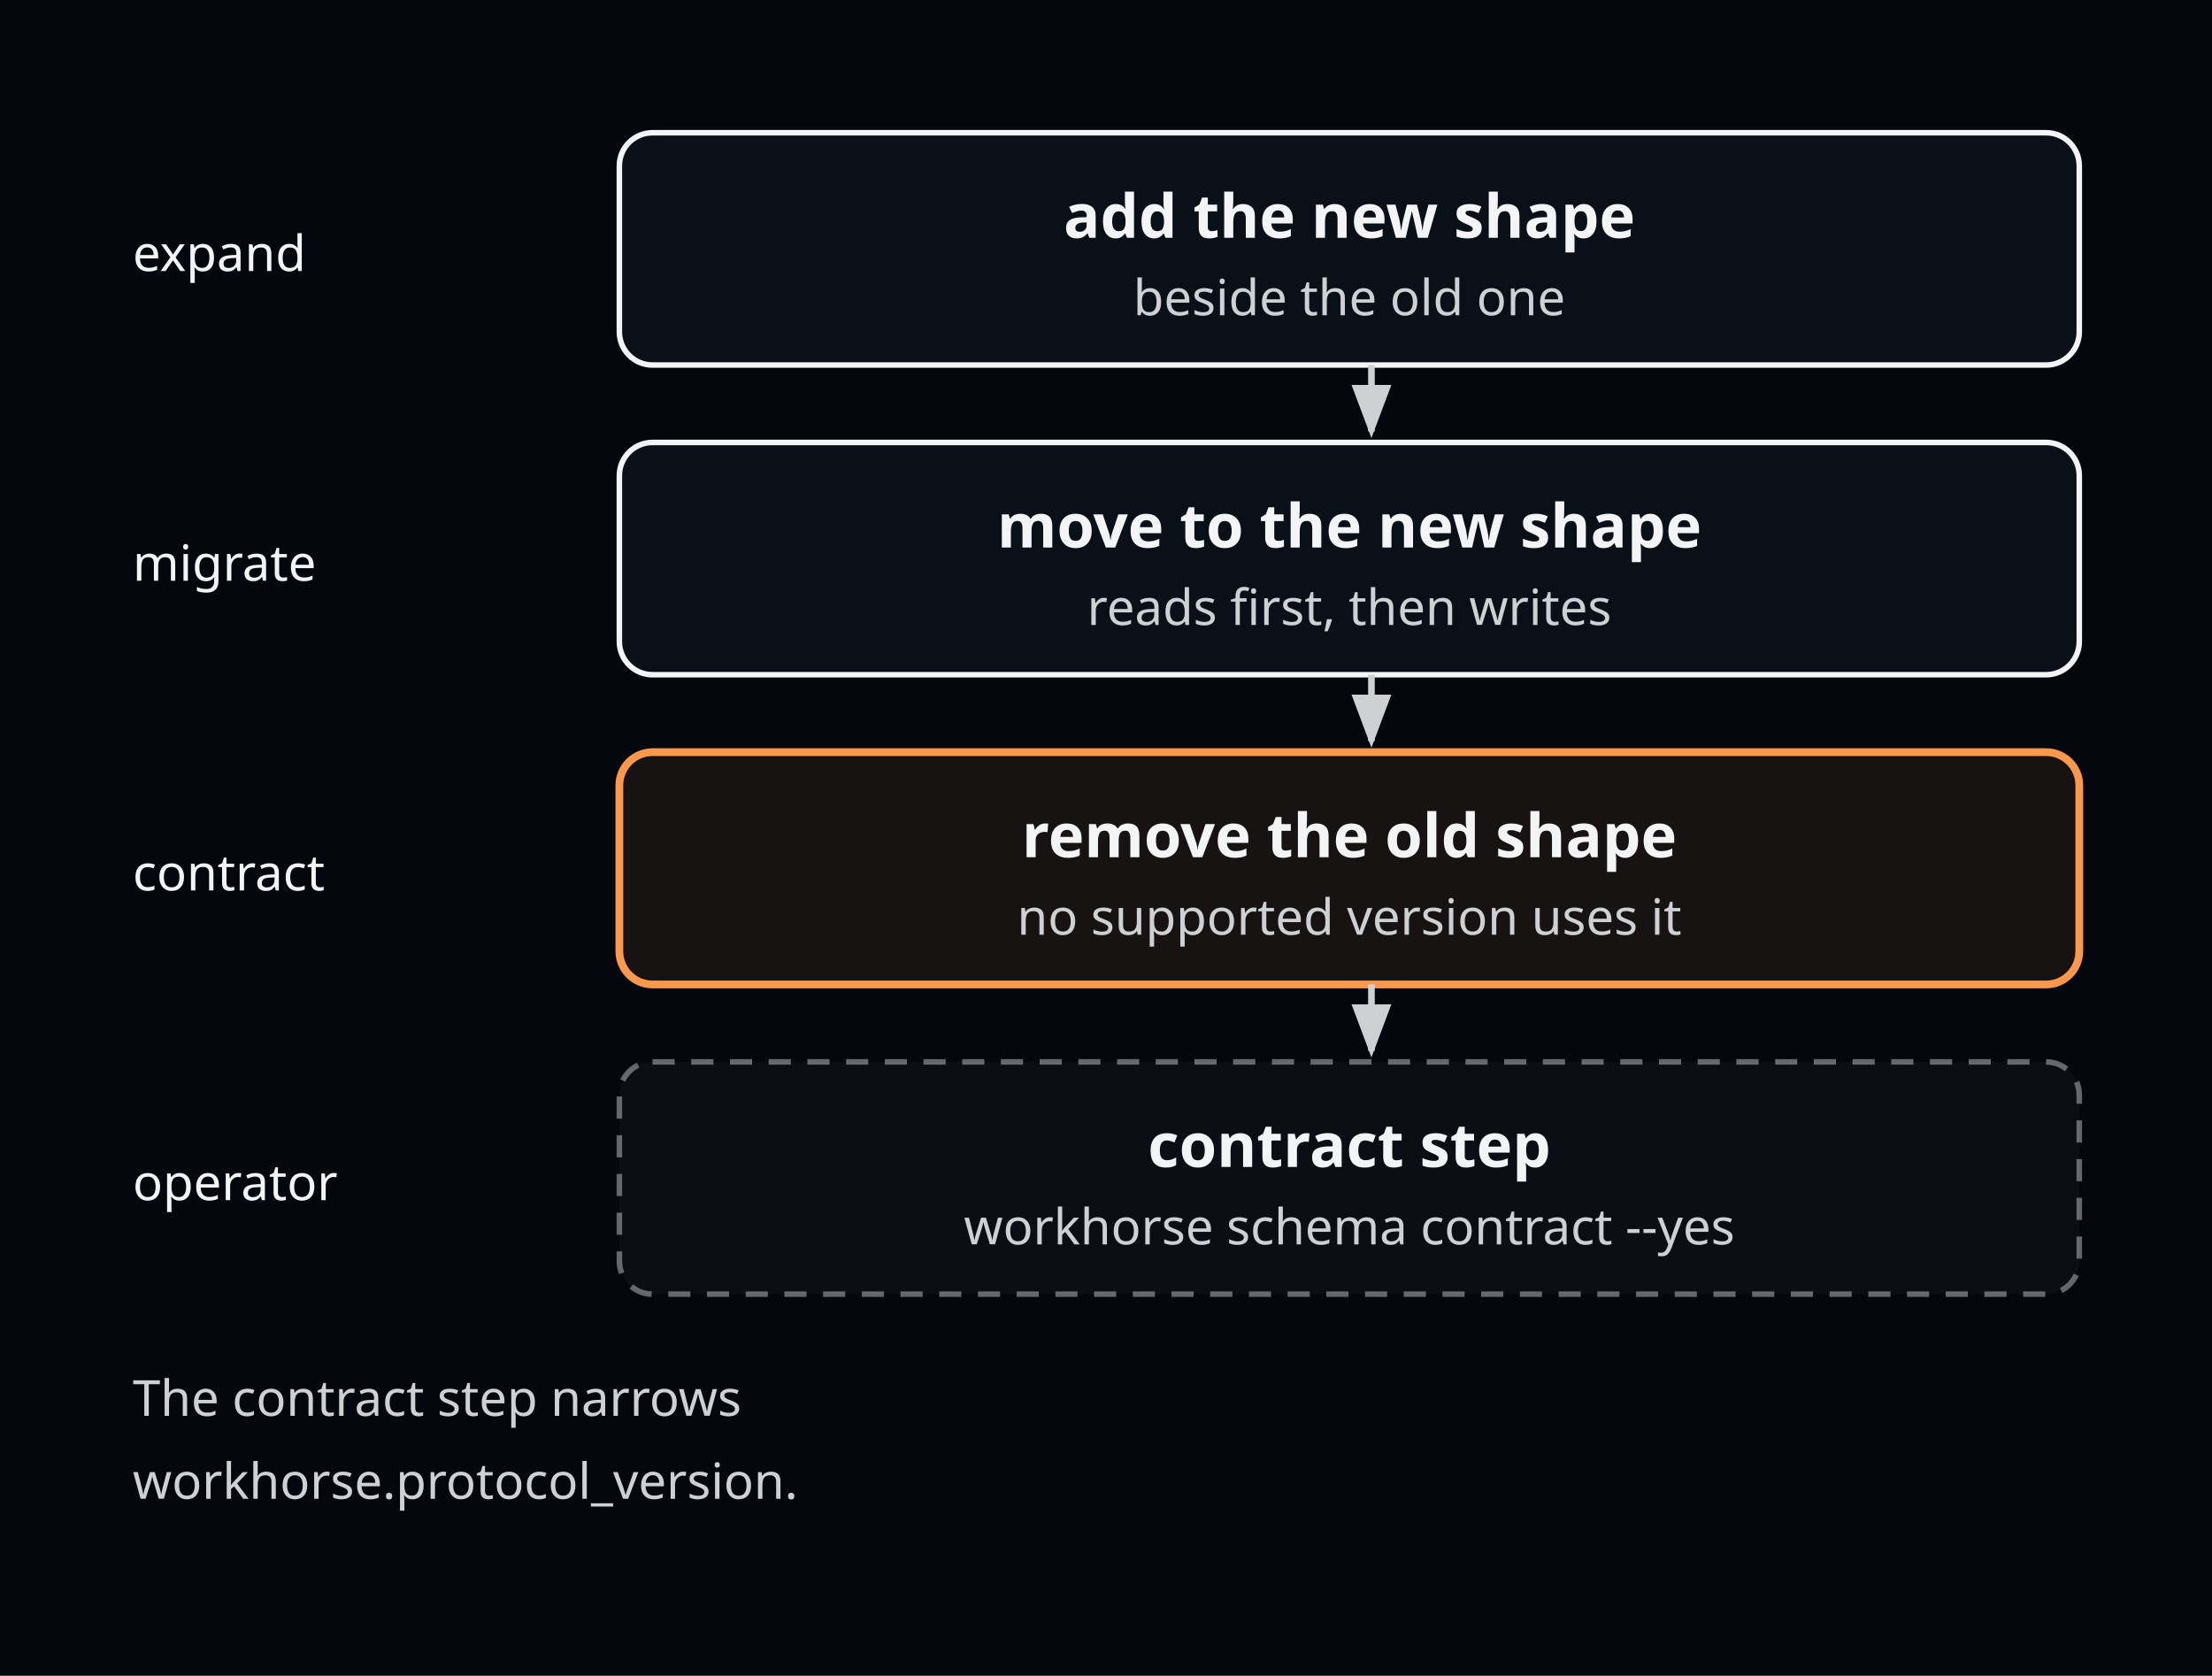
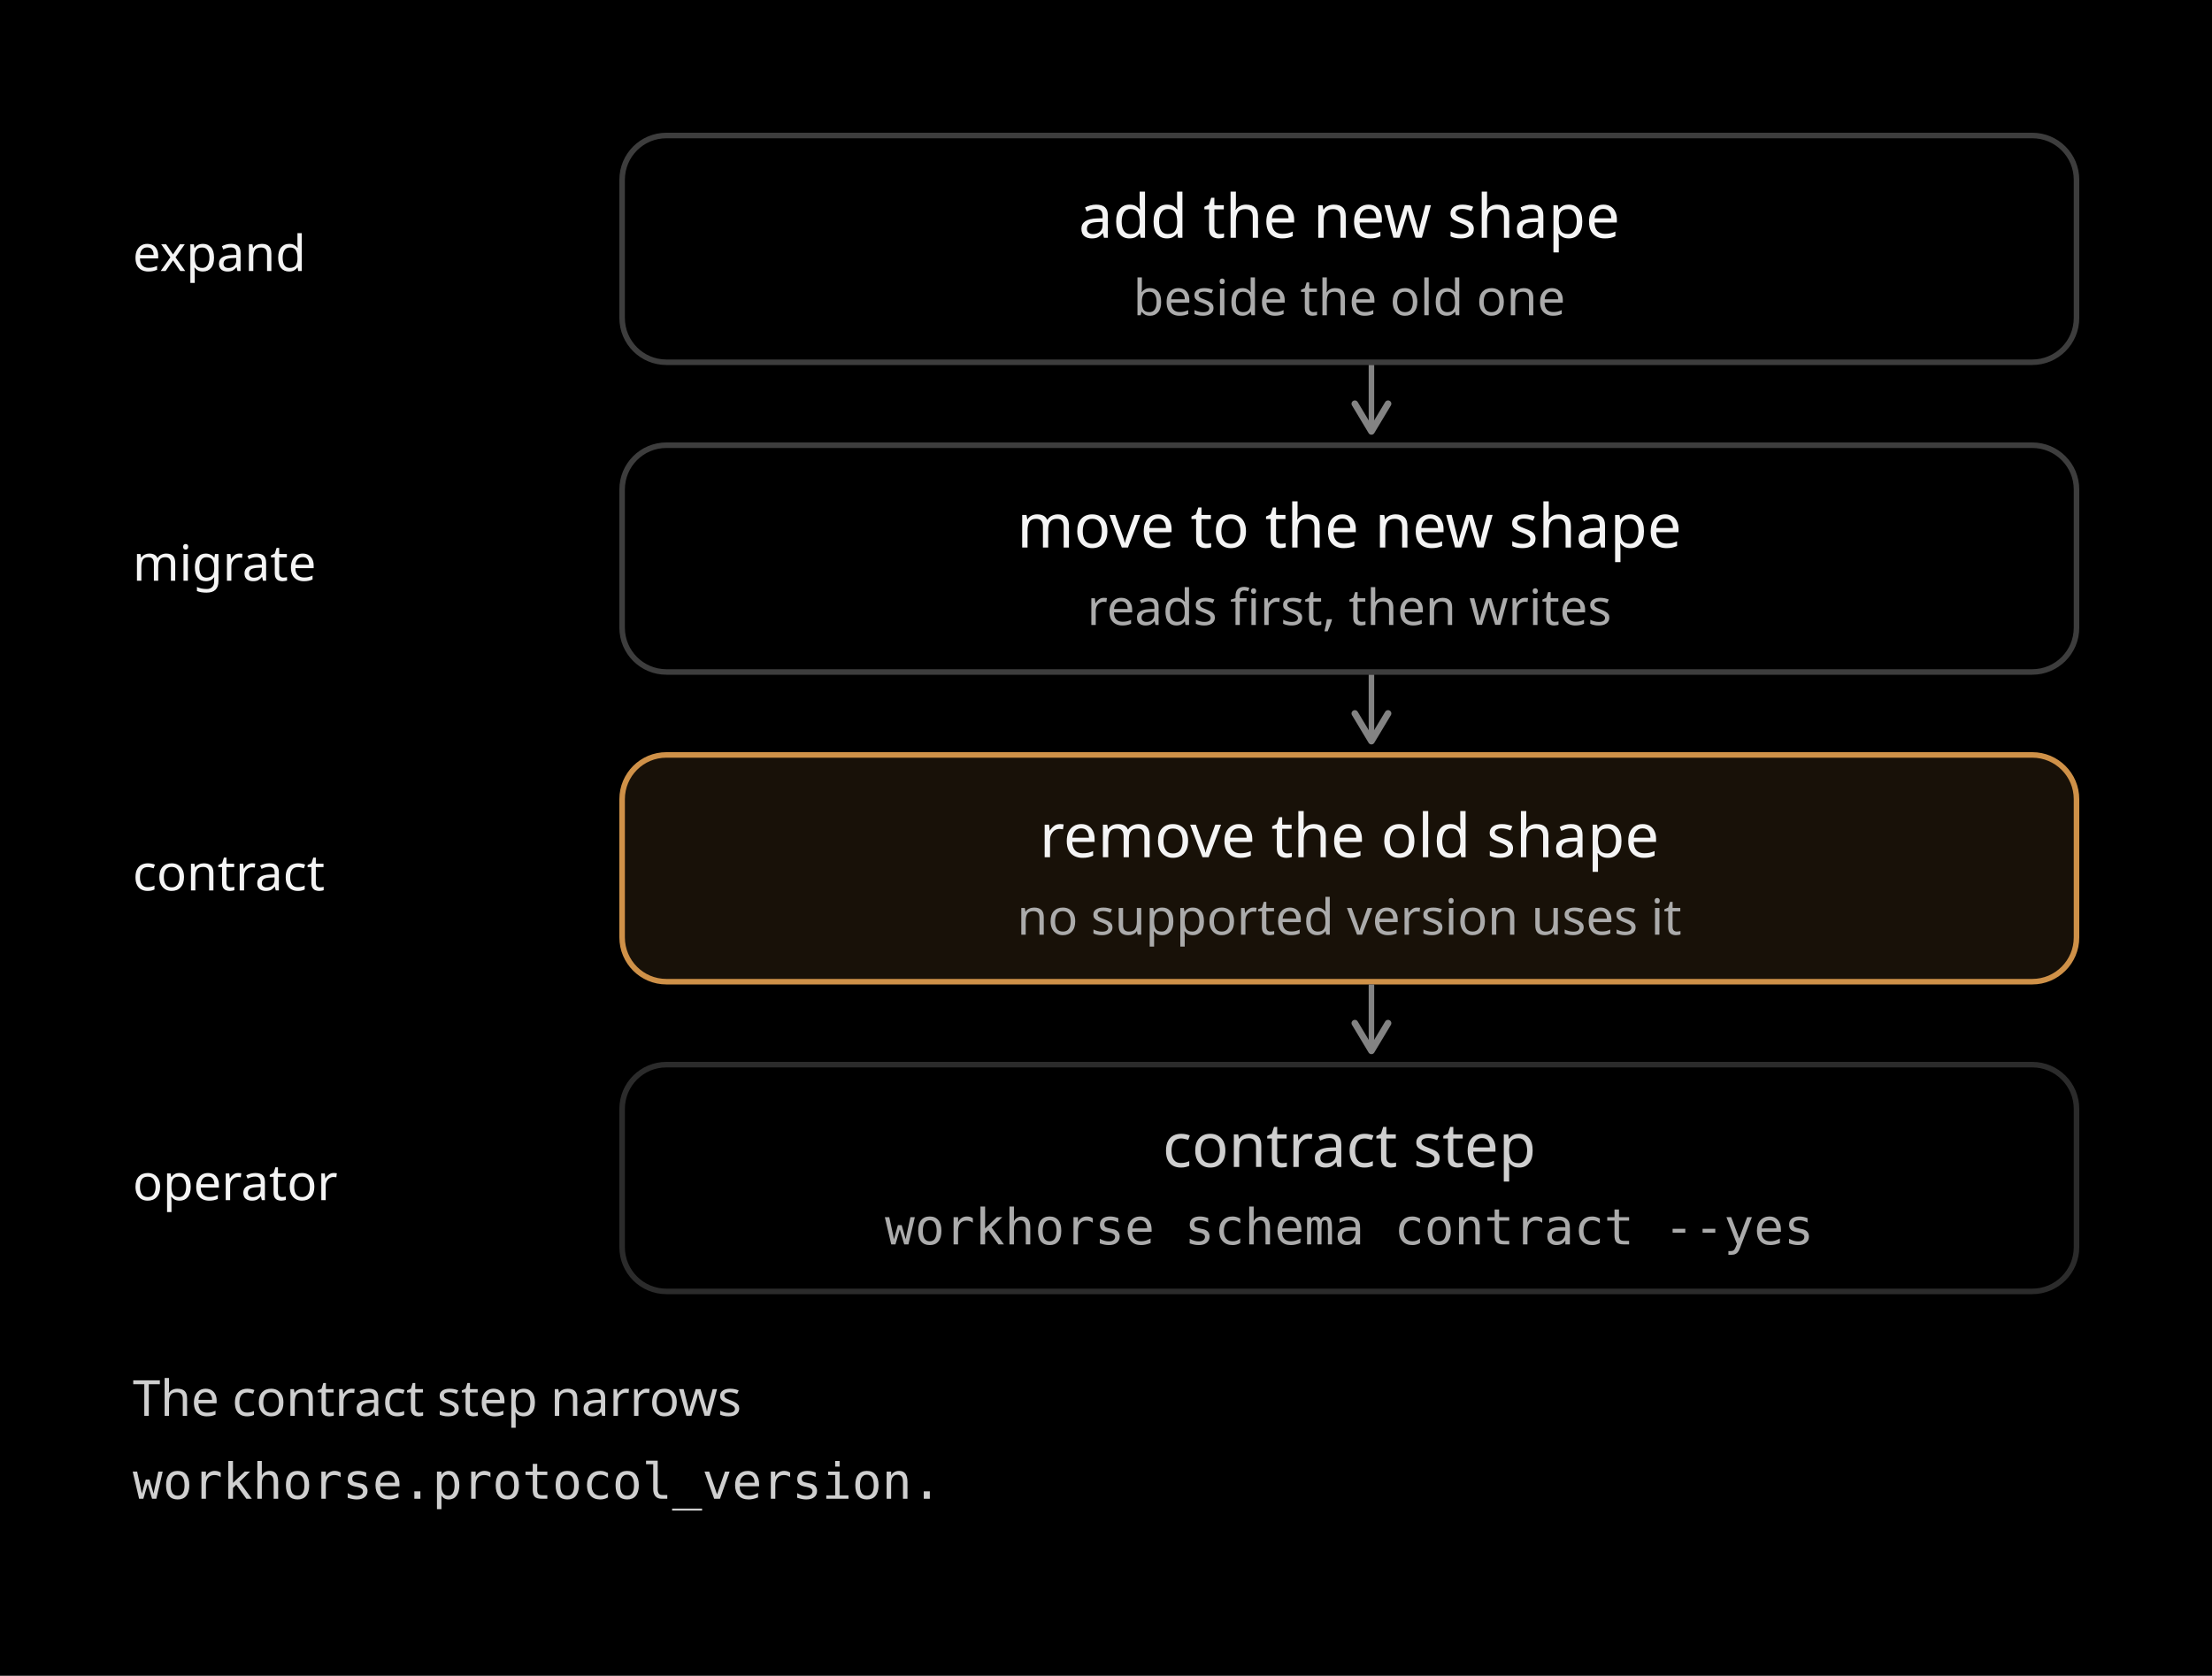
<svg xmlns="http://www.w3.org/2000/svg" viewBox="0 0 400 303" width="400" height="303" role="img" aria-labelledby="schema-expand-contract-narrow-dark-title schema-expand-contract-narrow-dark-desc">
  <defs>
-     <marker id="arrow-dark" markerWidth="8" markerHeight="6" refX="7" refY="3" orient="auto">
-       <polygon points="0 0, 8 3, 0 6" fill="#ced1d4" />
+     <marker id="arrow-dark" markerWidth="8" markerHeight="8" refX="6.5" refY="4" orient="auto" markerUnits="userSpaceOnUse">
+       <path d="M 1.5,1 L 6.5,4 L 1.5,7" fill="none" stroke="#838383" stroke-width="1.2" stroke-linecap="round" stroke-linejoin="round" />
    </marker>
  </defs>
-   <rect width="400" height="303" fill="#04080e" />
-   <text x="24" y="49" fill="#f2f4f5" font-size="9" font-family="Geist Mono">expand</text>
-   <rect x="112" y="24" width="264" height="42" rx="6" fill="#04080e" />
-   <rect x="112" y="24" width="264" height="42" rx="6" fill="#0a1017" stroke="#f2f4f5" stroke-width="1" />
-   <text x="244" y="43" fill="#f2f4f5" font-size="11" font-weight="600" font-family="Geist" text-anchor="middle">add the new shape</text>
-   <text x="244" y="57" fill="#ced1d4" font-size="9" font-family="Geist Mono" text-anchor="middle">beside the old one</text>
-   <path d="M 248,66 V 78" fill="none" stroke="#ced1d4" stroke-width="1.2" marker-end="url(#arrow-dark)" />
-   <text x="24" y="105" fill="#f2f4f5" font-size="9" font-family="Geist Mono">migrate</text>
-   <rect x="112" y="80" width="264" height="42" rx="6" fill="#04080e" />
-   <rect x="112" y="80" width="264" height="42" rx="6" fill="#0a1017" stroke="#f2f4f5" stroke-width="1" />
-   <text x="244" y="99" fill="#f2f4f5" font-size="11" font-weight="600" font-family="Geist" text-anchor="middle">move to the new shape</text>
-   <text x="244" y="113" fill="#ced1d4" font-size="9" font-family="Geist Mono" text-anchor="middle">reads first, then writes</text>
-   <path d="M 248,122 V 134" fill="none" stroke="#ced1d4" stroke-width="1.2" marker-end="url(#arrow-dark)" />
-   <text x="24" y="161" fill="#f2f4f5" font-size="9" font-family="Geist Mono">contract</text>
-   <rect x="112" y="136" width="264" height="42" rx="6" fill="#04080e" />
-   <rect x="112" y="136" width="264" height="42" rx="6" fill="rgba(252,152,76,0.08)" stroke="#fc984c" stroke-width="1.4" />
-   <text x="244" y="155" fill="#f2f4f5" font-size="11" font-weight="600" font-family="Geist" text-anchor="middle">remove the old shape</text>
-   <text x="244" y="169" fill="#ced1d4" font-size="9" font-family="Geist Mono" text-anchor="middle">no supported version uses it</text>
-   <path d="M 248,178 V 190" fill="none" stroke="#ced1d4" stroke-width="1.2" marker-end="url(#arrow-dark)" />
-   <text x="24" y="217" fill="#f2f4f5" font-size="9" font-family="Geist Mono">operator</text>
-   <rect x="112" y="192" width="264" height="42" rx="6" fill="#04080e" />
-   <rect x="112" y="192" width="264" height="42" rx="6" fill="rgba(242,244,245,0.03)" stroke="rgba(242,244,245,0.4)" stroke-width="1" stroke-dasharray="4,3" />
-   <text x="244" y="211" fill="#f2f4f5" font-size="11" font-weight="600" font-family="Geist" text-anchor="middle">contract step</text>
-   <text x="244" y="225" fill="#ced1d4" font-size="9" font-family="Geist Mono" text-anchor="middle">workhorse schema contract --yes</text>
-   <text x="24" y="256" fill="#ced1d4" font-size="9" font-family="Geist Mono" font-weight="400" text-anchor="start">The contract step narrows</text>
-   <text x="24" y="271" fill="#ced1d4" font-size="9" font-family="Geist Mono" font-weight="400" text-anchor="start">workhorse.protocol_version.</text>
+   <rect width="400" height="303" fill="#000000" />
+   <text x="24" y="49" fill="#f4f4f4" font-size="9" font-family="Timeless Grotesk, Geist, sans-serif" text-anchor="start">expand</text>
+   <rect x="112" y="24" width="264" height="42" rx="8" fill="#000000" />
+   <rect x="112.5" y="24.5" width="263" height="41" rx="8" fill="#000000" stroke="#3d3d3d" stroke-width="1" />
+   <text x="244" y="43" fill="#f4f4f4" font-size="11" font-weight="500" font-family="Timeless Grotesk, Geist, sans-serif" text-anchor="middle">add the new shape</text>
+   <text x="244" y="57" fill="#ababab" font-size="9" font-family="Timeless Grotesk, Geist, sans-serif" text-anchor="middle">beside the old one</text>
+   <path d="M 248,66 V 78" fill="none" stroke="#838383" stroke-width="1" marker-end="url(#arrow-dark)" />
+   <text x="24" y="105" fill="#f4f4f4" font-size="9" font-family="Timeless Grotesk, Geist, sans-serif" text-anchor="start">migrate</text>
+   <rect x="112" y="80" width="264" height="42" rx="8" fill="#000000" />
+   <rect x="112.5" y="80.5" width="263" height="41" rx="8" fill="#000000" stroke="#3d3d3d" stroke-width="1" />
+   <text x="244" y="99" fill="#f4f4f4" font-size="11" font-weight="500" font-family="Timeless Grotesk, Geist, sans-serif" text-anchor="middle">move to the new shape</text>
+   <text x="244" y="113" fill="#ababab" font-size="9" font-family="Timeless Grotesk, Geist, sans-serif" text-anchor="middle">reads first, then writes</text>
+   <path d="M 248,122 V 134" fill="none" stroke="#838383" stroke-width="1" marker-end="url(#arrow-dark)" />
+   <text x="24" y="161" fill="#f4f4f4" font-size="9" font-family="Timeless Grotesk, Geist, sans-serif" text-anchor="start">contract</text>
+   <rect x="112" y="136" width="264" height="42" rx="8" fill="#000000" />
+   <rect x="112.5" y="136.5" width="263" height="41" rx="8" fill="rgba(207,145,72,0.12)" stroke="#cf9148" stroke-width="1" />
+   <text x="244" y="155" fill="#f4f4f4" font-size="11" font-weight="500" font-family="Timeless Grotesk, Geist, sans-serif" text-anchor="middle">remove the old shape</text>
+   <text x="244" y="169" fill="#ababab" font-size="9" font-family="Timeless Grotesk, Geist, sans-serif" text-anchor="middle">no supported version uses it</text>
+   <path d="M 248,178 V 190" fill="none" stroke="#838383" stroke-width="1" marker-end="url(#arrow-dark)" />
+   <text x="24" y="217" fill="#f4f4f4" font-size="9" font-family="Timeless Grotesk, Geist, sans-serif" text-anchor="start">operator</text>
+   <rect x="112" y="192" width="264" height="42" rx="8" fill="#000000" />
+   <rect x="112.5" y="192.5" width="263" height="41" rx="8" fill="#000000" stroke="#2b2b2b" stroke-width="1" />
+   <text x="244" y="211" fill="#cfcfcf" font-size="11" font-weight="500" font-family="Timeless Grotesk, Geist, sans-serif" text-anchor="middle">contract step</text>
+   <text x="244" y="225" fill="#ababab" font-size="9" font-family="Geist Mono, monospace" text-anchor="middle">workhorse schema contract --yes</text>
+   <text x="24" y="256" fill="#cfcfcf" font-size="9" font-family="Timeless Grotesk, Geist, sans-serif" font-weight="400" text-anchor="start">The contract step narrows</text>
+   <text x="24" y="271" fill="#cfcfcf" font-size="9" font-family="Geist Mono, monospace" font-weight="400" text-anchor="start">workhorse.protocol_version.</text>
</svg>
